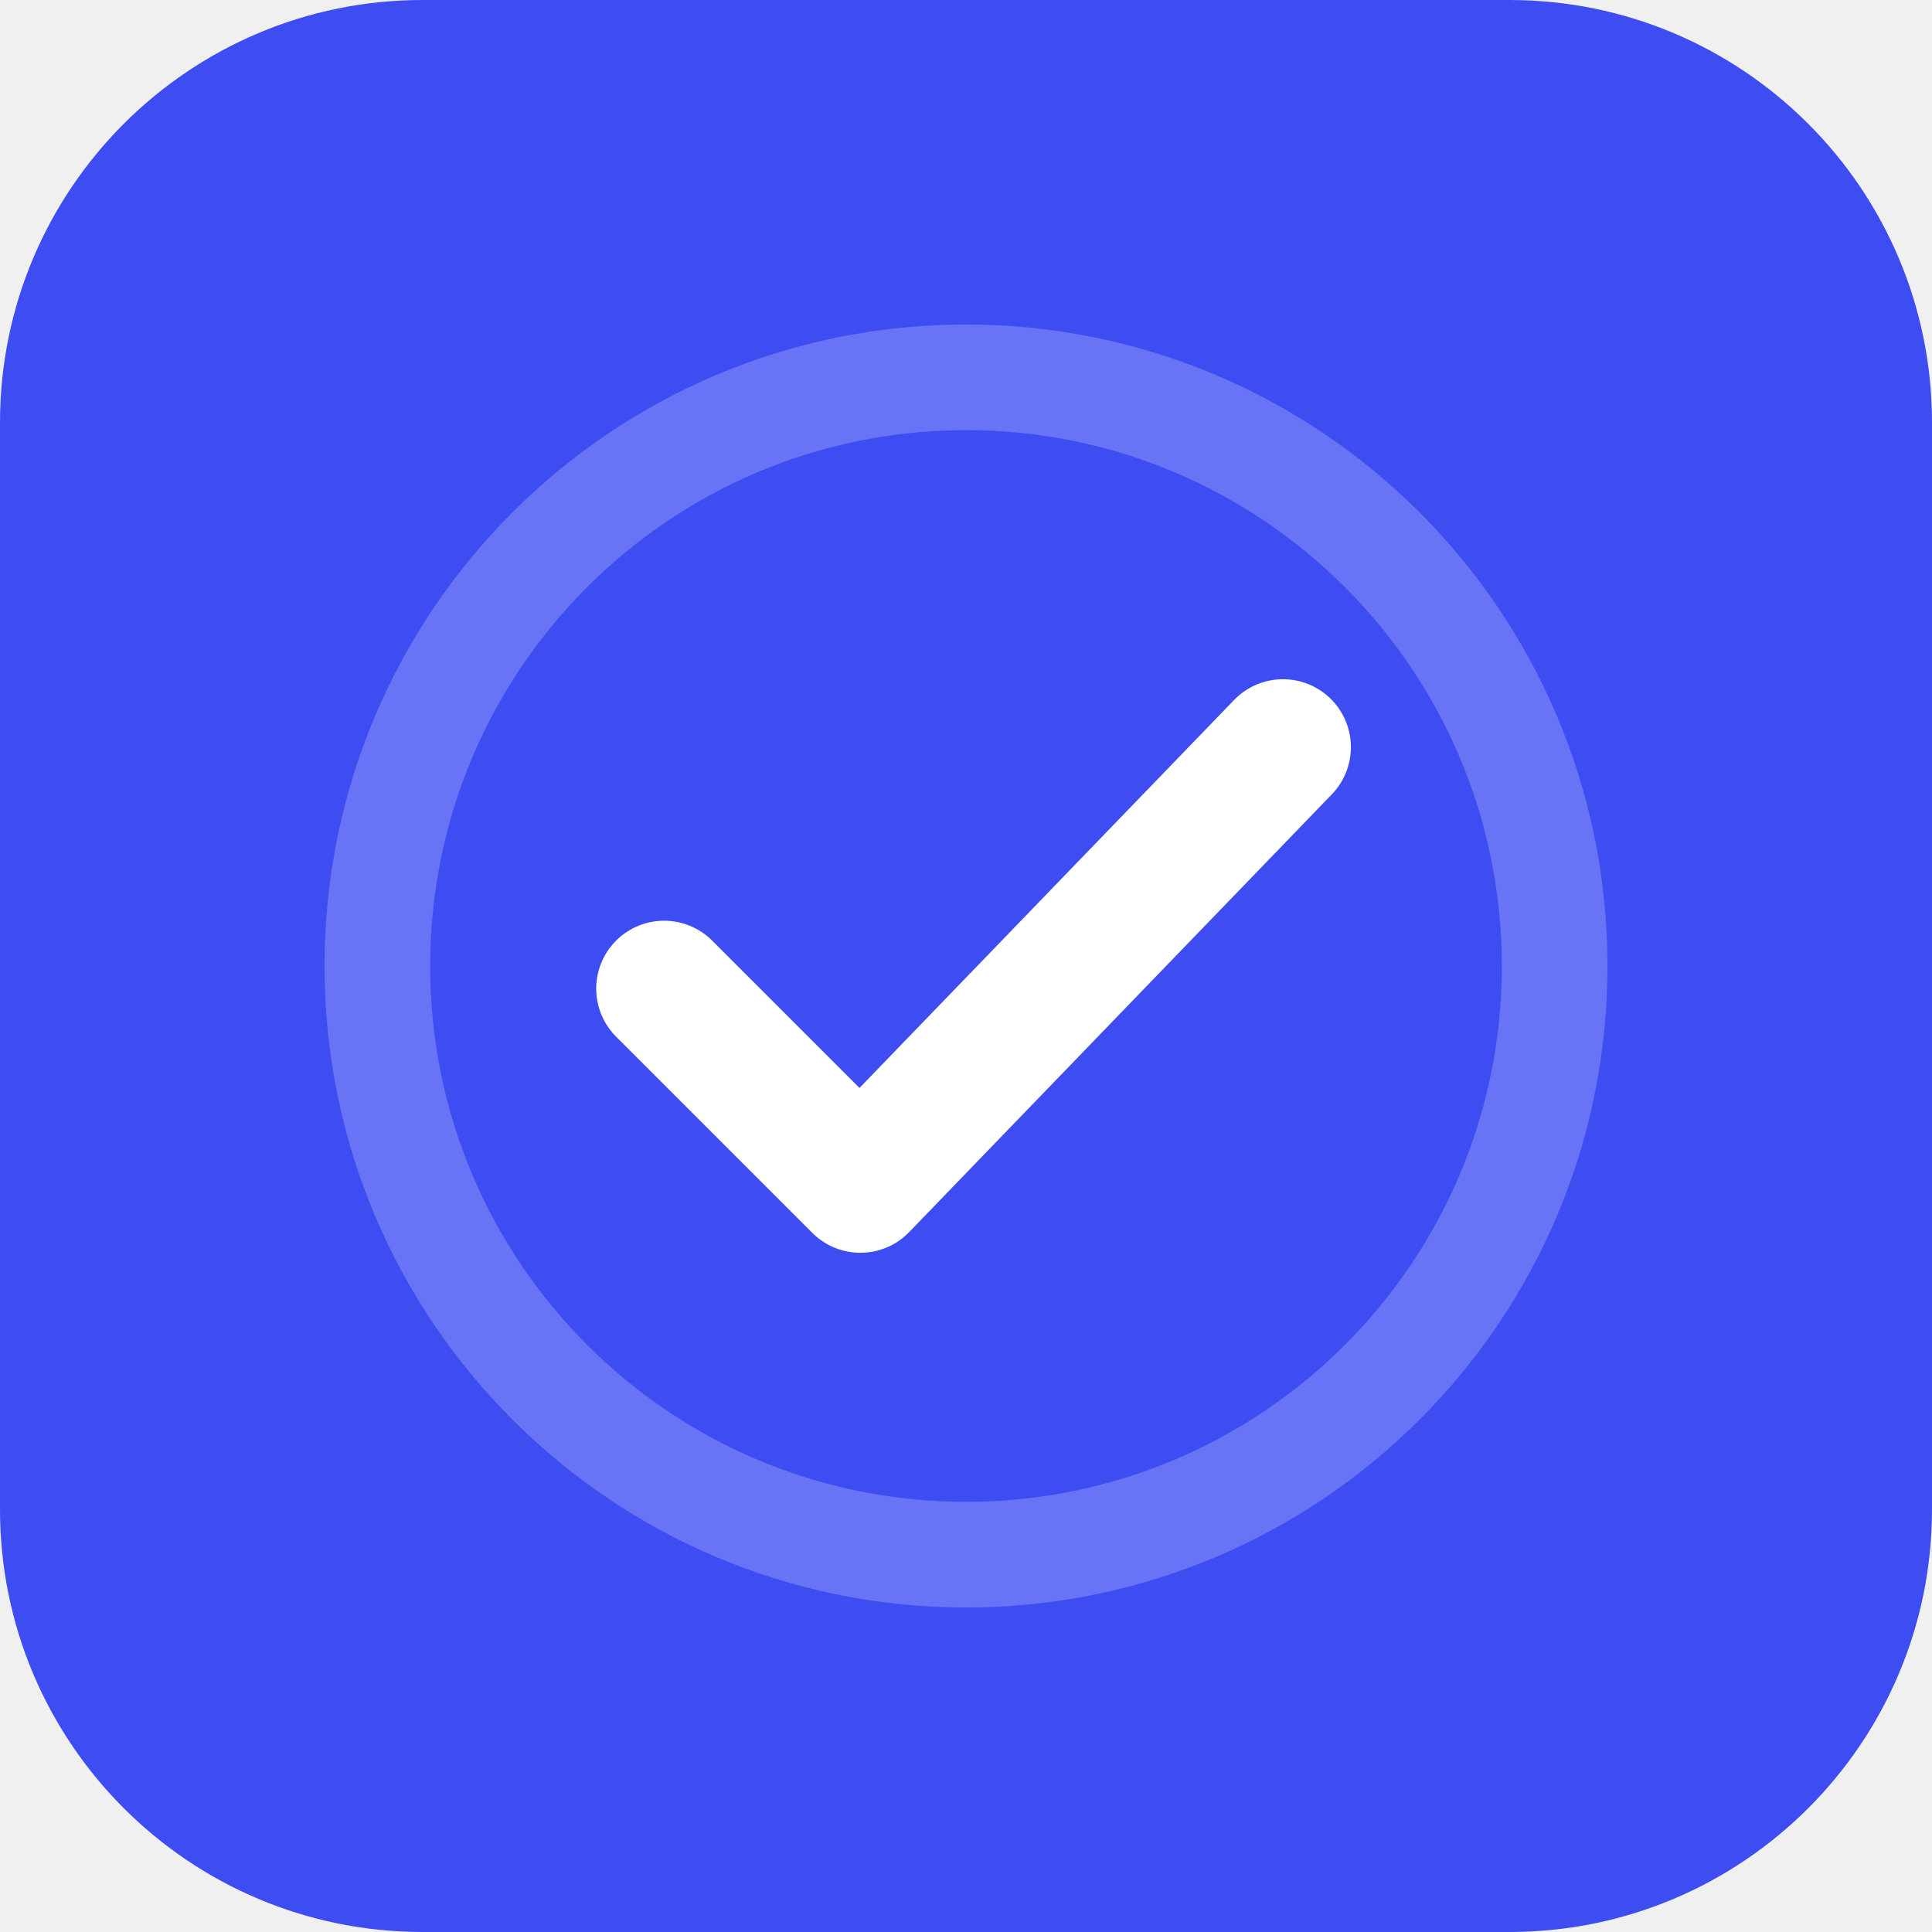
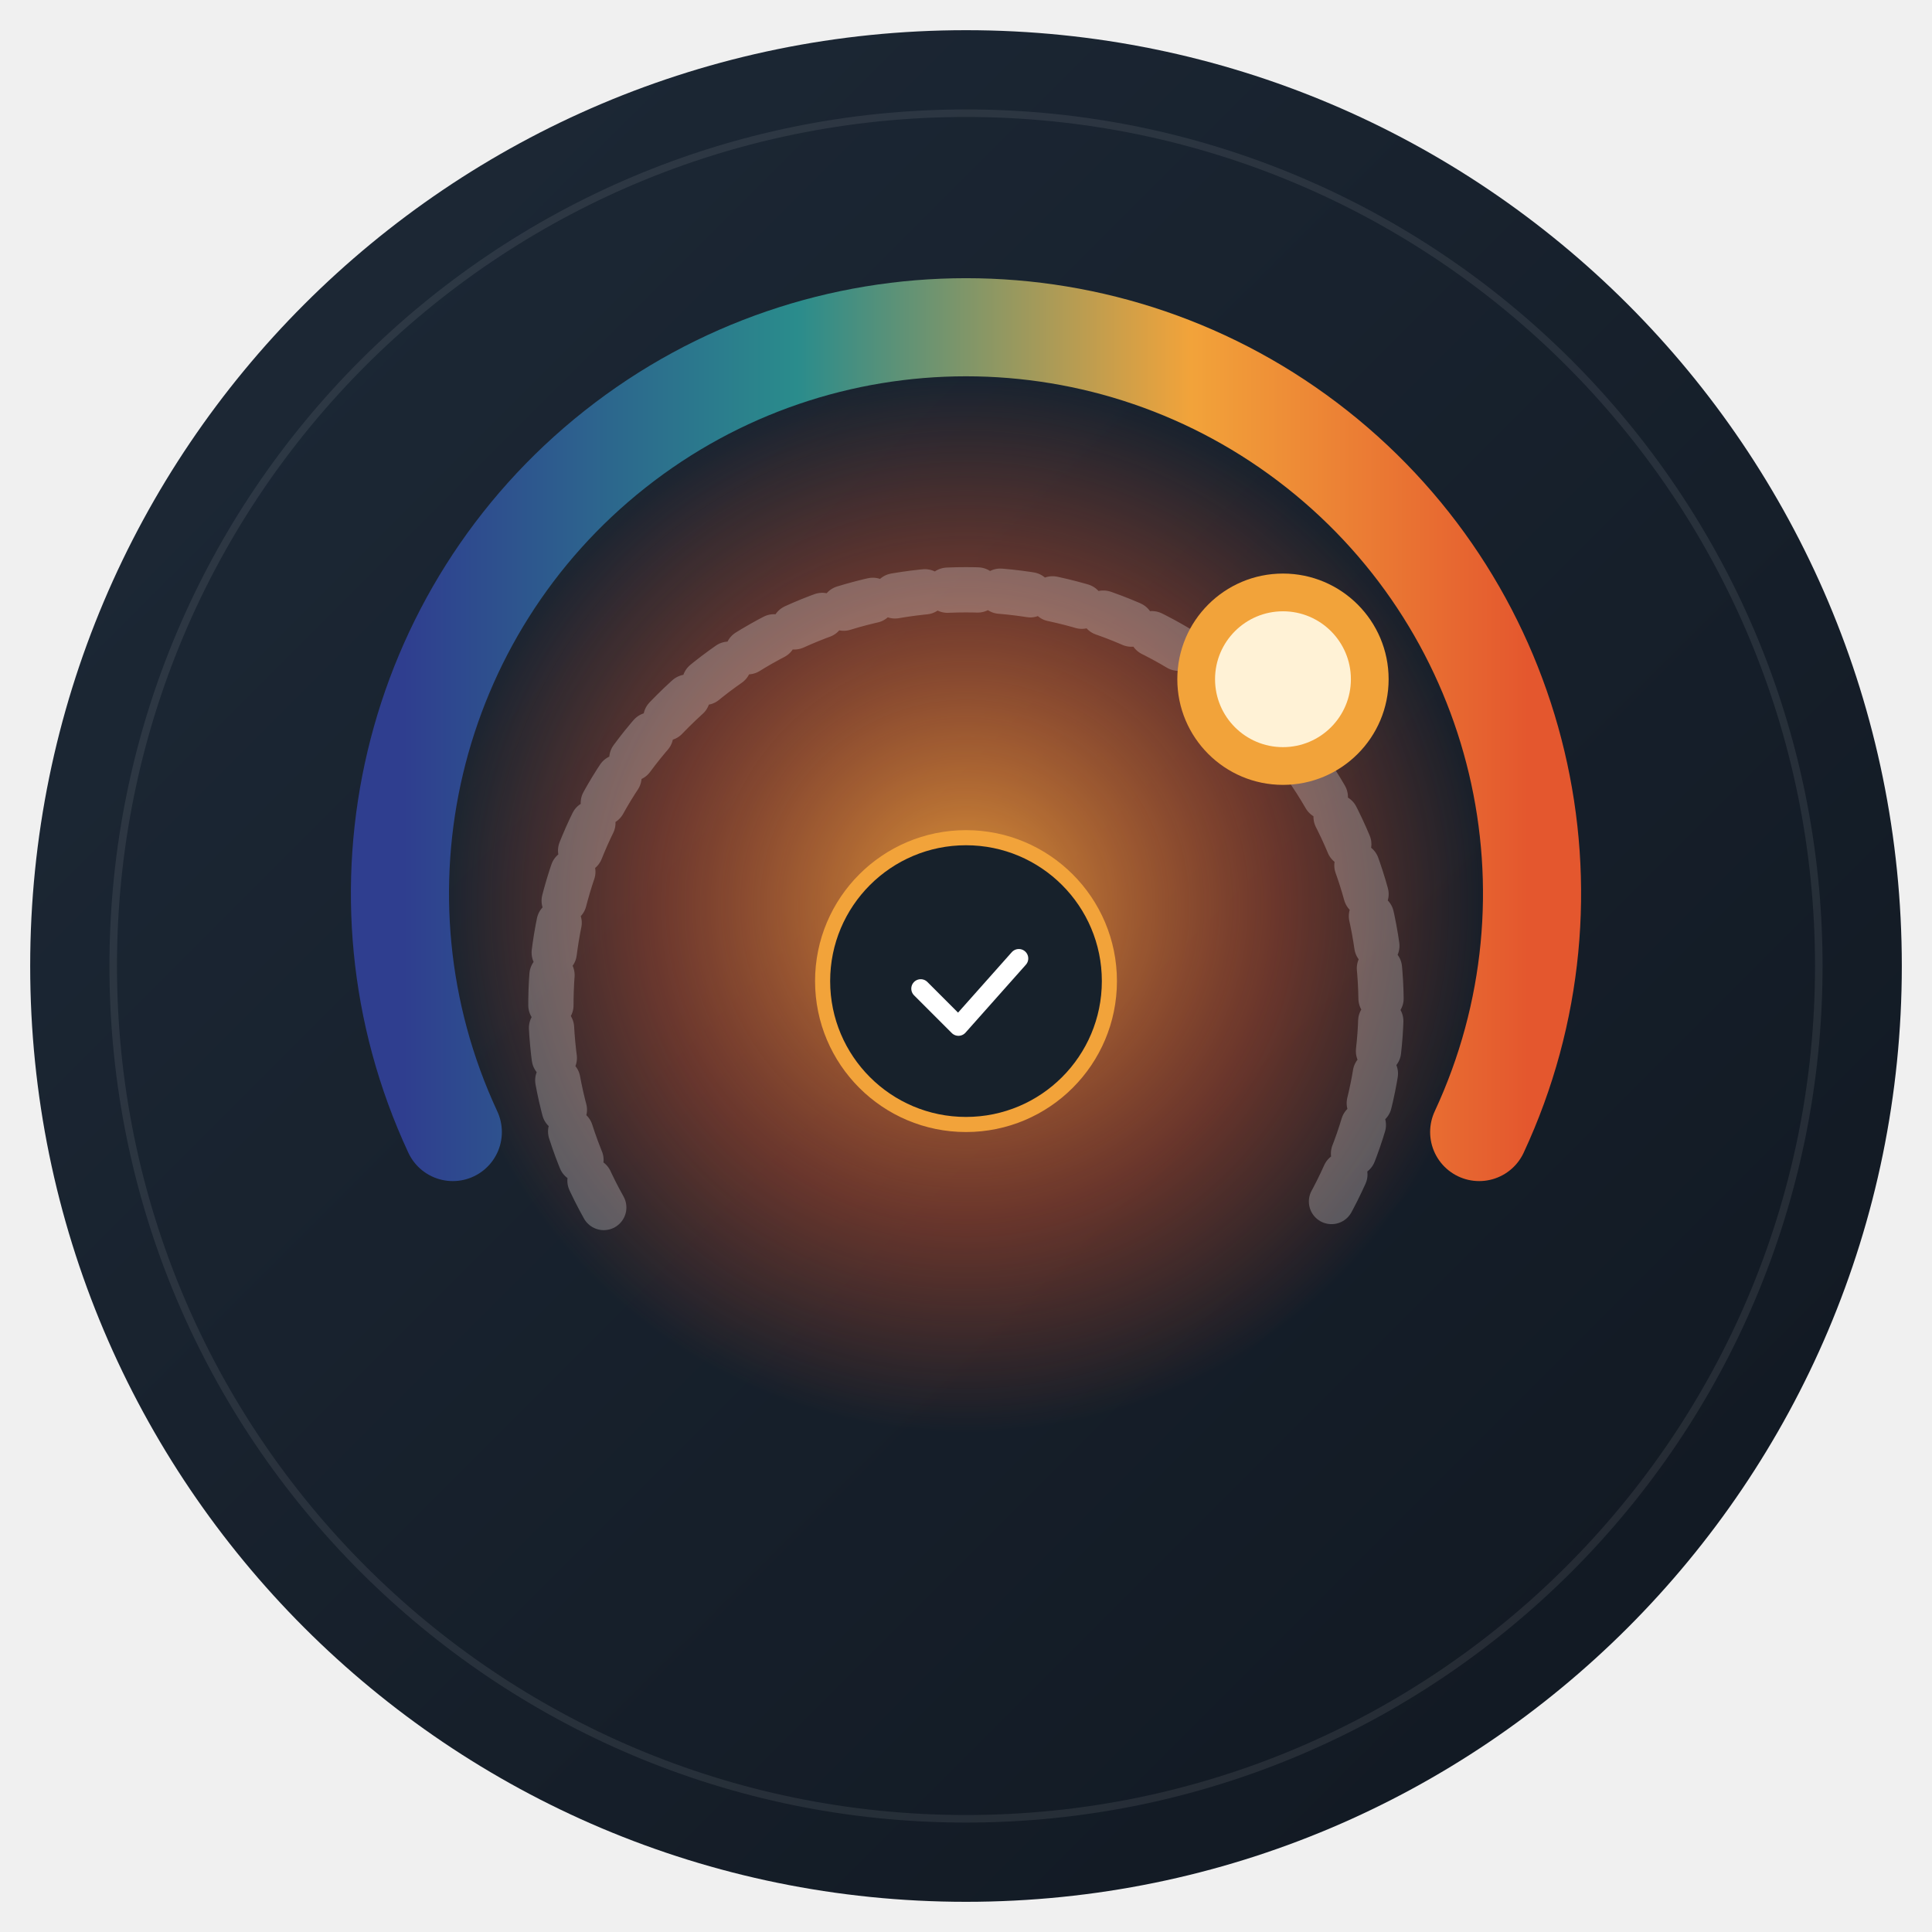
<svg xmlns="http://www.w3.org/2000/svg" viewBox="0 0 512 512" width="512" height="512">
-   <rect width="512" height="512" rx="112" fill="#3D4DF2" />
-   <circle cx="256" cy="256" r="156" fill="none" stroke="#FFFFFF" stroke-width="28" stroke-opacity="0.22" />
-   <path d="M176 262L228 314L340 198" fill="none" stroke="#FFFFFF" stroke-width="36" stroke-linecap="round" stroke-linejoin="round" />
+   <defs>
+     <linearGradient id="bgGrad" x1="0%" y1="0%" x2="100%" y2="100%">
+       <stop offset="0%" stop-color="#1E2A38" />
+       <stop offset="100%" stop-color="#101720" />
+     </linearGradient>
+     <radialGradient id="sunGlow" cx="50%" cy="50%" r="50%">
+       <stop offset="0%" stop-color="#F2A33A" stop-opacity="0.9" />
+       <stop offset="60%" stop-color="#E4572E" stop-opacity="0.4" />
+       <stop offset="100%" stop-color="#E4572E" stop-opacity="0" />
+     </radialGradient>
+     <linearGradient id="orbitGrad" x1="0%" y1="50%" x2="100%" y2="50%">
+       <stop offset="0%" stop-color="#2F3E8F" />
+       <stop offset="35%" stop-color="#2A8C8C" />
+       <stop offset="70%" stop-color="#F2A33A" />
+       <stop offset="100%" stop-color="#E4572E" />
+     </linearGradient>
+   </defs>
+   <circle cx="256" cy="256" r="248" fill="url(#bgGrad)" />
+   <circle cx="256" cy="256" r="226" fill="none" stroke="#FFFFFF" stroke-width="2" stroke-opacity="0.08" />
+   <circle cx="256" cy="240" r="140" fill="url(#sunGlow)" />
+   <path d="M 120 300 A 150 150 0 1 1 392 300" fill="none" stroke="url(#orbitGrad)" stroke-width="26" stroke-linecap="round" />
+   <path d="M 160 320 A 110 110 0 1 1 352 320" fill="none" stroke="#FFFFFF" stroke-width="12" stroke-linecap="round" stroke-opacity="0.25" stroke-dasharray="8 6" />
+   <circle cx="340" cy="180" r="28" fill="#F2A33A" />
+   <circle cx="340" cy="180" r="18" fill="#FFF2D6" />
+   <g transform="translate(256, 260)">
+     <circle cx="0" cy="0" r="38" fill="#17212B" stroke="#F2A33A" stroke-width="4" />
+     <path d="M -12 2 L -2 12 L 14 -6" fill="none" stroke="#FFFFFF" stroke-width="5" stroke-linecap="round" stroke-linejoin="round" />
+   </g>
</svg>
